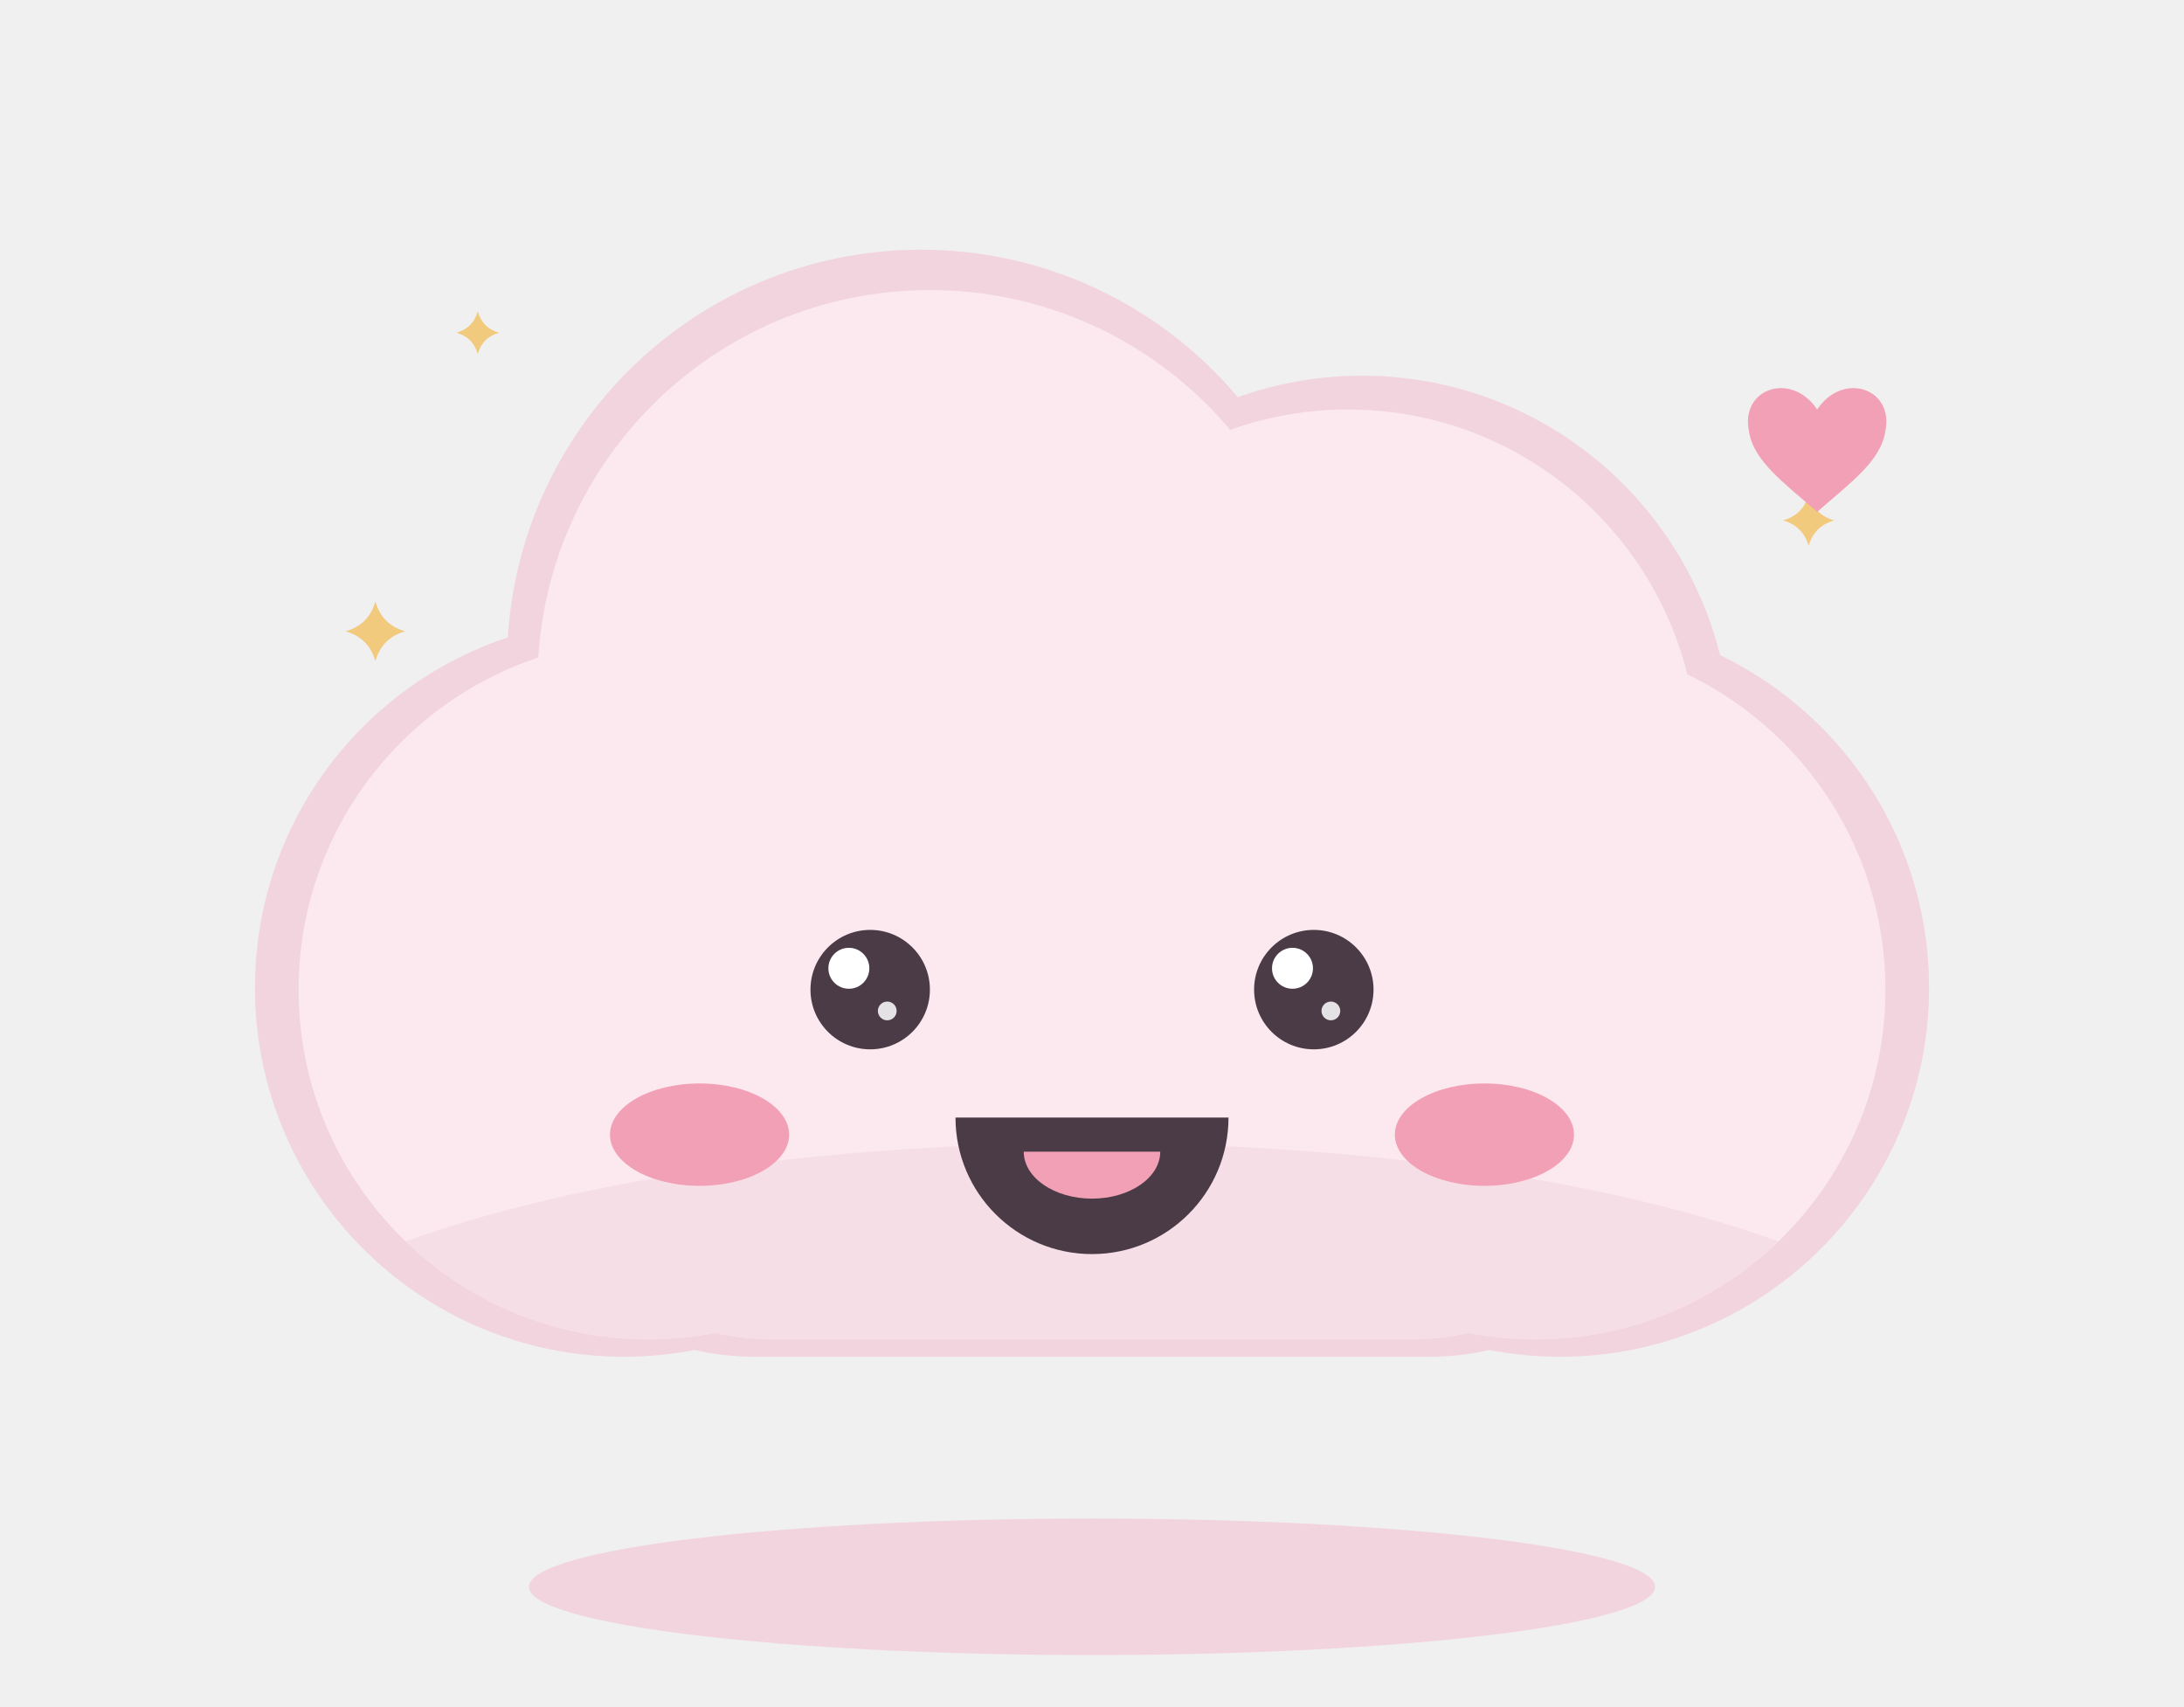
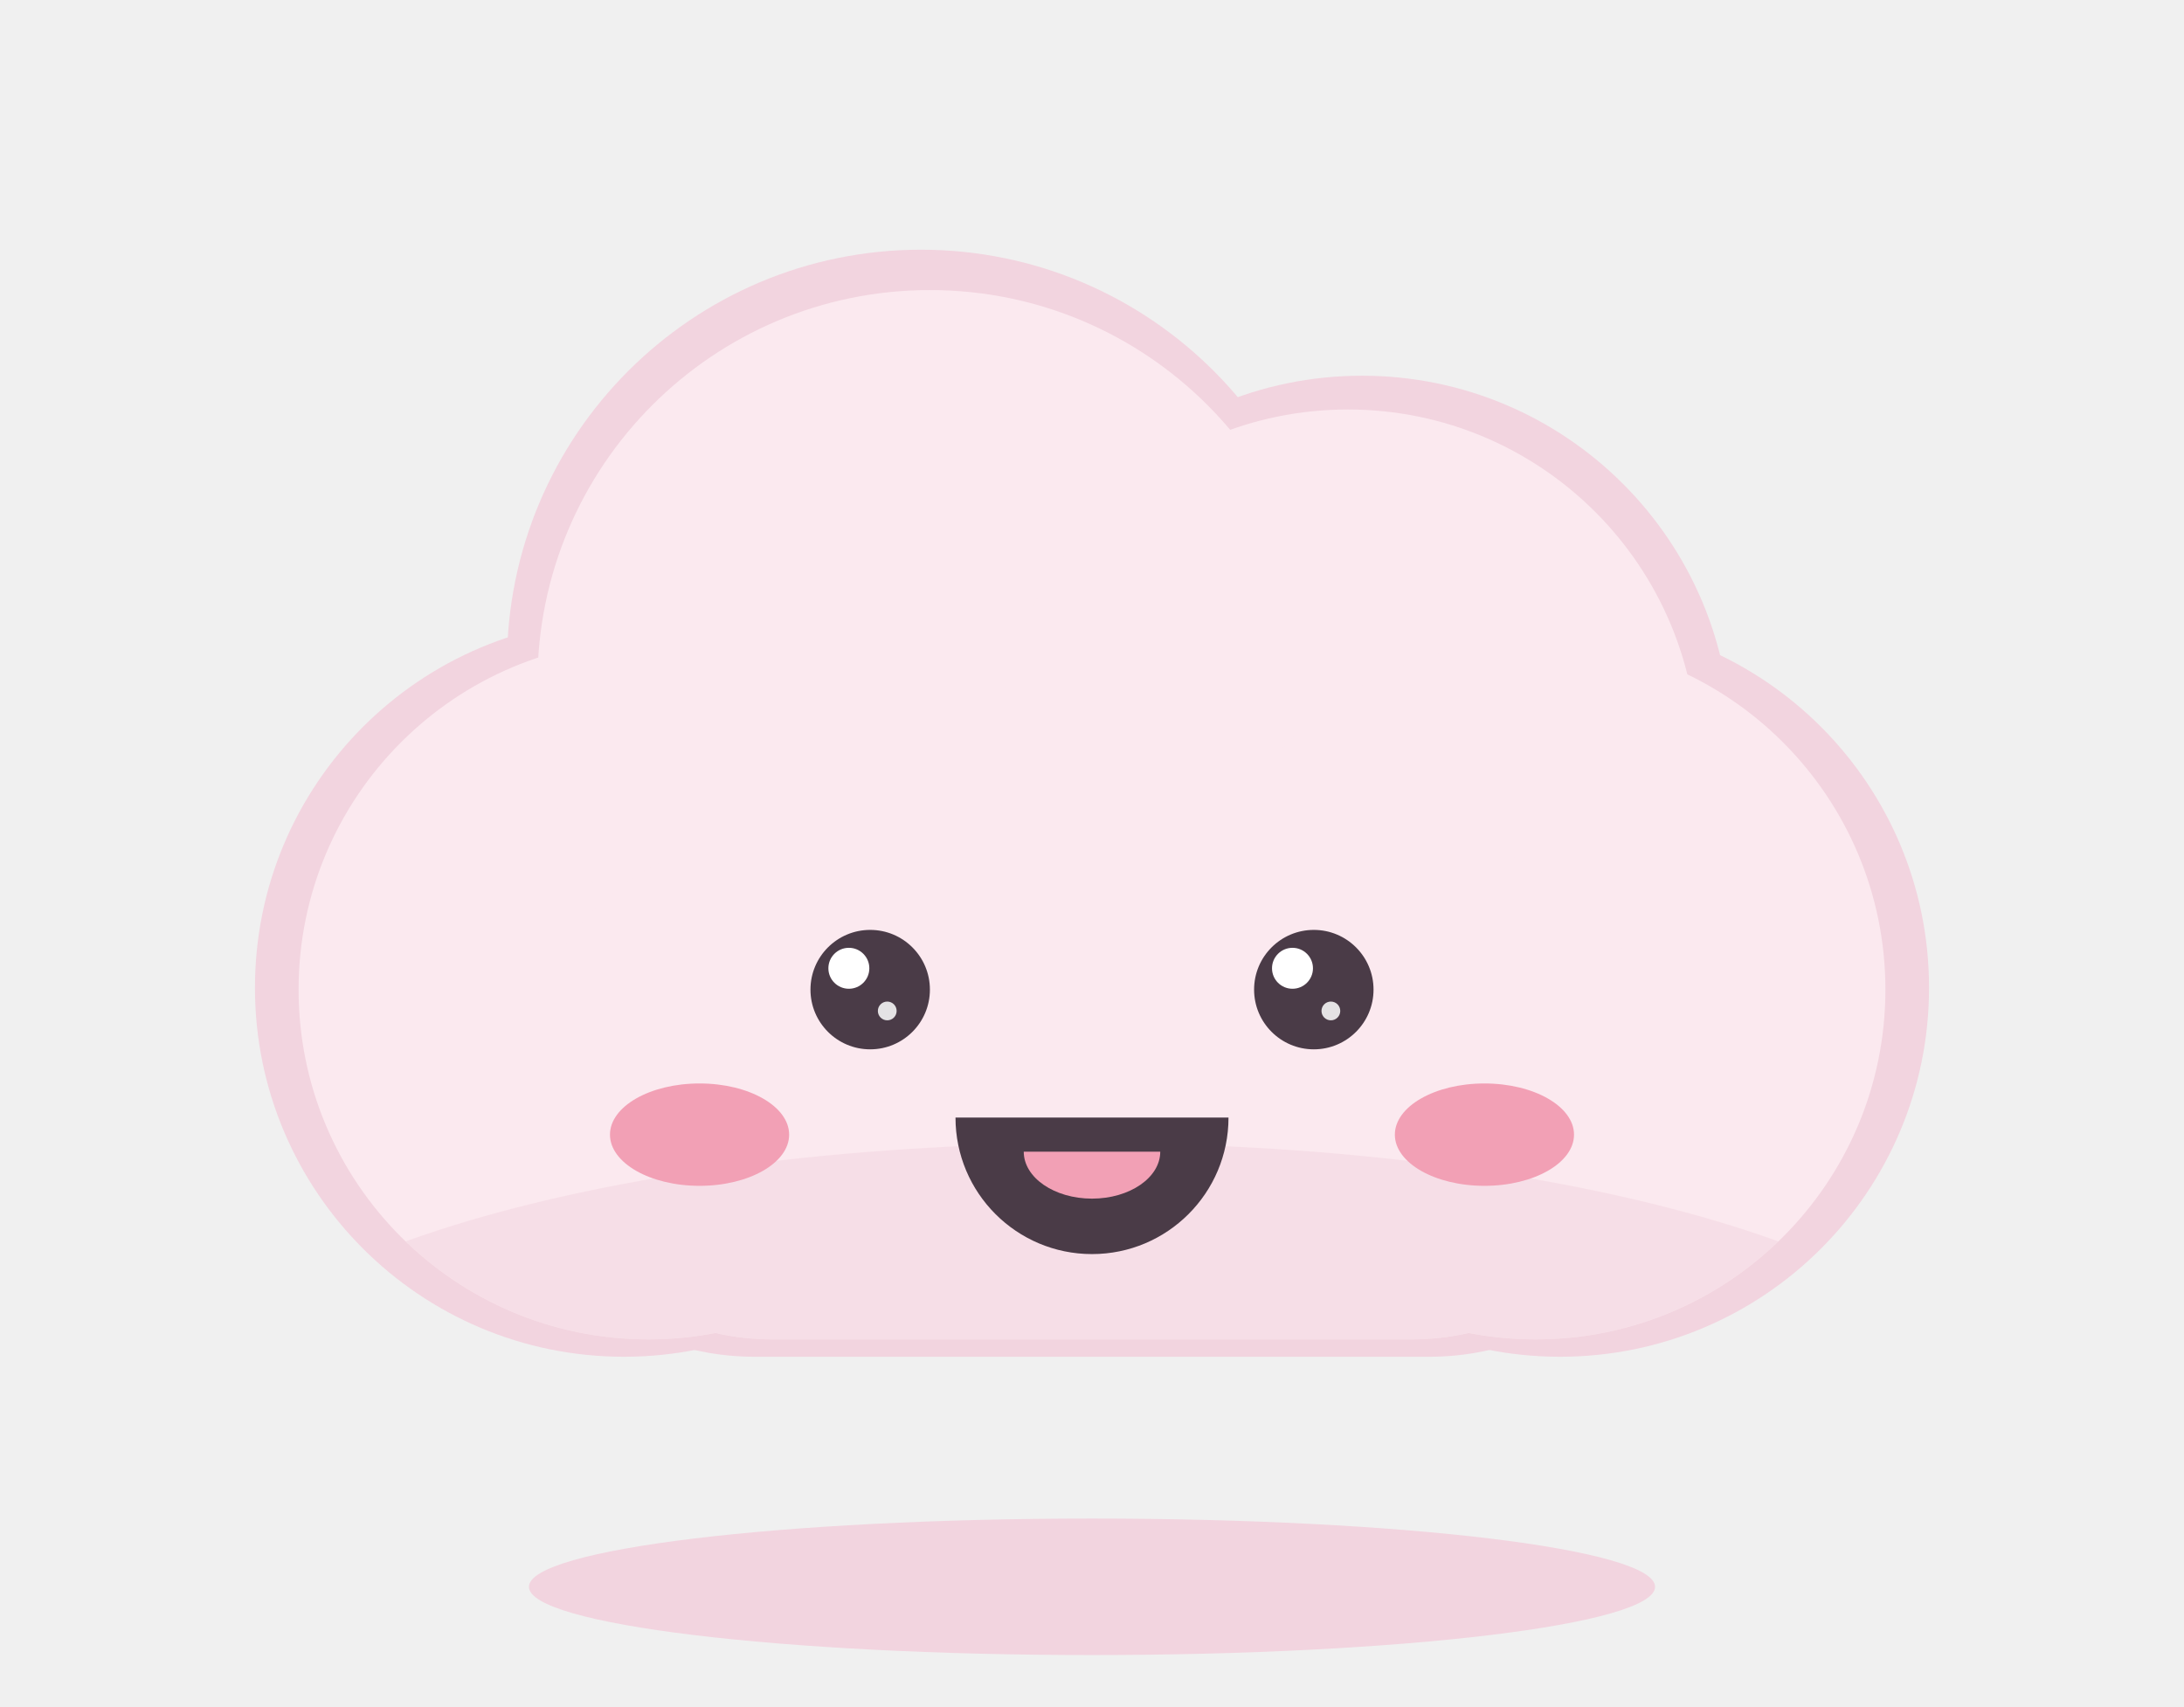
<svg xmlns="http://www.w3.org/2000/svg" viewBox="0 0 512 400">
  <defs>
    <clipPath id="corps">
      <circle cx="152" cy="232" r="82" />
      <circle cx="218" cy="160" r="92" />
      <circle cx="316" cy="178" r="82" />
      <circle cx="360" cy="232" r="82" />
      <rect x="122" y="196" width="268" height="118" rx="59" />
    </clipPath>
  </defs>
  <ellipse cx="256" cy="372" rx="132" ry="16" fill="#F2D4DF" opacity="1" />
  <g transform="translate(256 240) scale(1.055) translate(-256 -240)">
    <circle cx="152" cy="232" r="82" fill="#F2D4DF" />
    <circle cx="218" cy="160" r="92" fill="#F2D4DF" />
    <circle cx="316" cy="178" r="82" fill="#F2D4DF" />
    <circle cx="360" cy="232" r="82" fill="#F2D4DF" />
    <rect x="122" y="196" width="268" height="118" rx="59" fill="#F2D4DF" />
  </g>
  <circle cx="152" cy="232" r="82" fill="#FBE9EF" />
  <circle cx="218" cy="160" r="92" fill="#FBE9EF" />
  <circle cx="316" cy="178" r="82" fill="#FBE9EF" />
  <circle cx="360" cy="232" r="82" fill="#FBE9EF" />
  <rect x="122" y="196" width="268" height="118" rx="59" fill="#FBE9EF" />
  <ellipse cx="256" cy="334" rx="212" ry="66" fill="#F2D4DF" opacity="0.5" clip-path="url(#corps)" />
  <ellipse cx="164" cy="266" rx="21" ry="12" fill="#F2A0B5" />
  <ellipse cx="348" cy="266" rx="21" ry="12" fill="#F2A0B5" />
  <circle cx="204" cy="232" r="14" fill="#4A3B47" />
  <circle cx="199" cy="227" r="4.8" fill="#FFFFFF" />
  <circle cx="208" cy="237" r="2.2" fill="#FFFFFF" opacity="0.85" />
  <circle cx="308" cy="232" r="14" fill="#4A3B47" />
  <circle cx="303" cy="227" r="4.8" fill="#FFFFFF" />
  <circle cx="312" cy="237" r="2.2" fill="#FFFFFF" opacity="0.85" />
  <path d="M 224 262 A 32 32 0 0 0 288 262 Z" fill="#4A3B47" />
  <path d="M 240 270 A 16 11 0 0 0 272 270 Z" fill="#F2A0B5" />
-   <path d="M 88 141 Q 89.54 146.46 95 148 Q 89.54 149.54 88 155 Q 86.46 149.54 81 148 Q 86.46 146.46 88 141 Z" fill="#F2C879" opacity="0.95" />
-   <path d="M 424 116 Q 425.32 120.68 430 122 Q 425.32 123.32 424 128 Q 422.68 123.32 418 122 Q 422.68 120.68 424 116 Z" fill="#F2C879" opacity="0.95" />
-   <path d="M 112 73 Q 113.1 76.9 117 78 Q 113.1 79.1 112 83 Q 110.9 79.1 107 78 Q 110.9 76.9 112 73 Z" fill="#F2C879" opacity="0.95" />
-   <path d="M 426 96 C 420 87 408 91 410 101 C 411 108 418 113 426 120 C 434 113 441 108 442 101 C 444 91 432 87 426 96 Z" fill="#F2A0B5" />
</svg>
